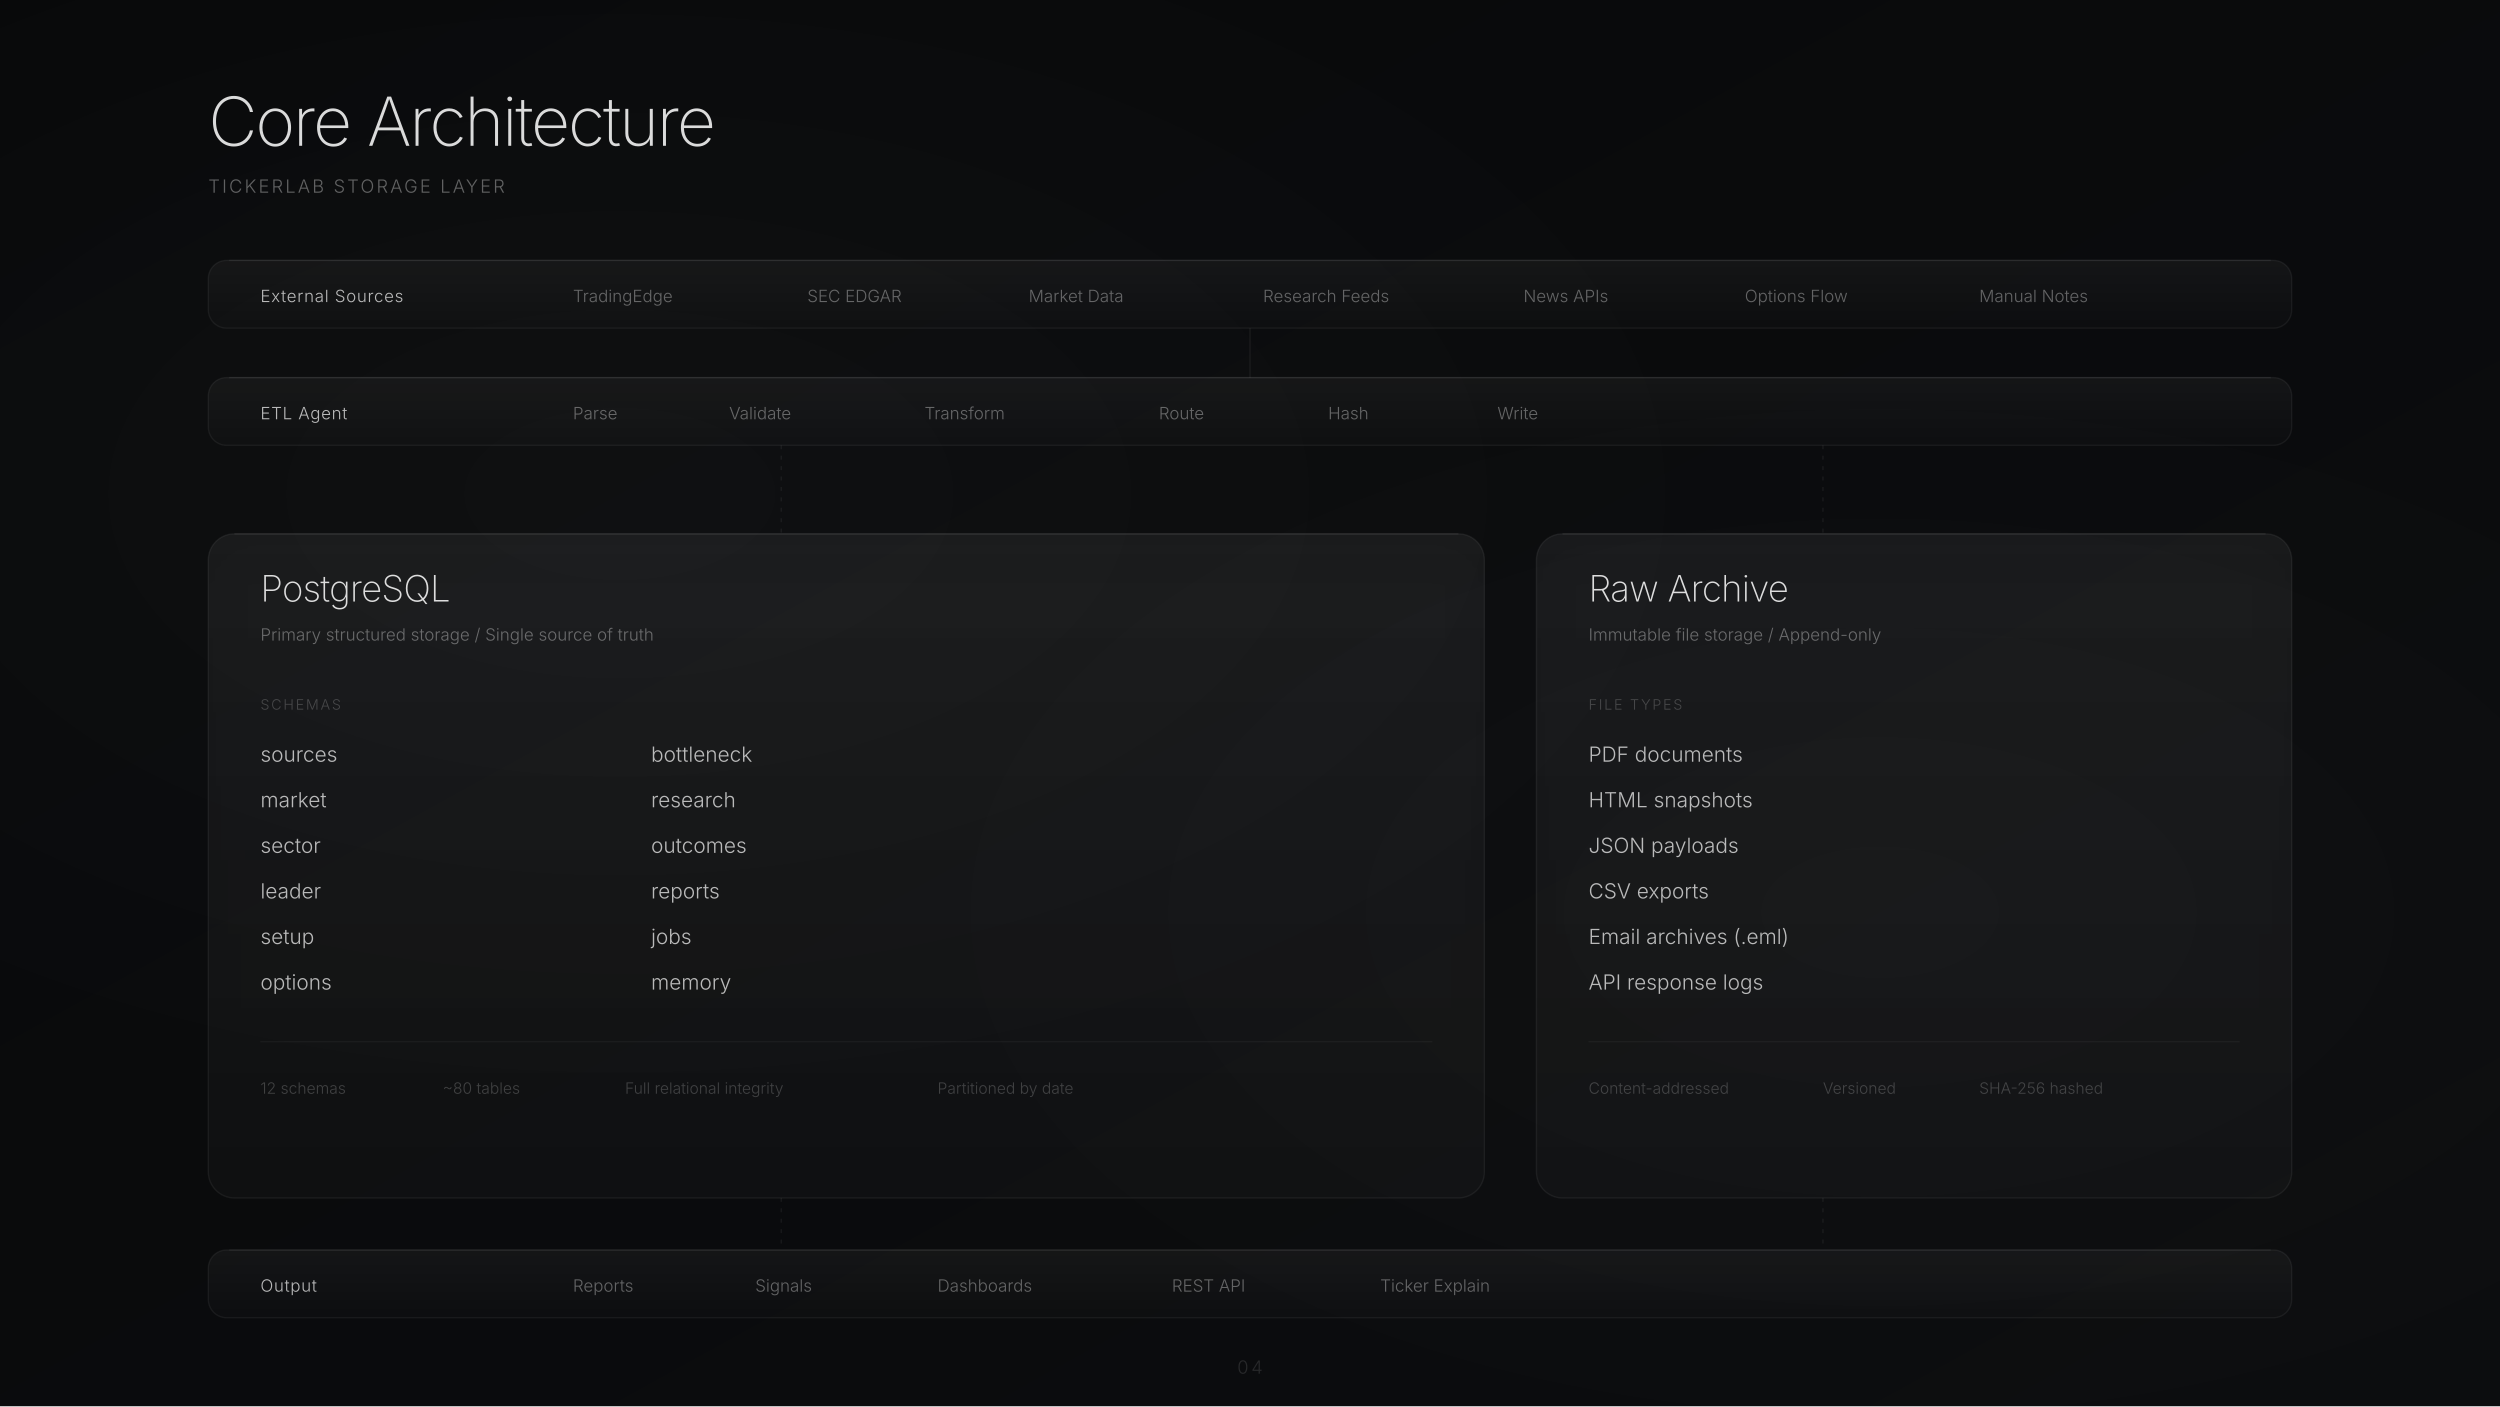
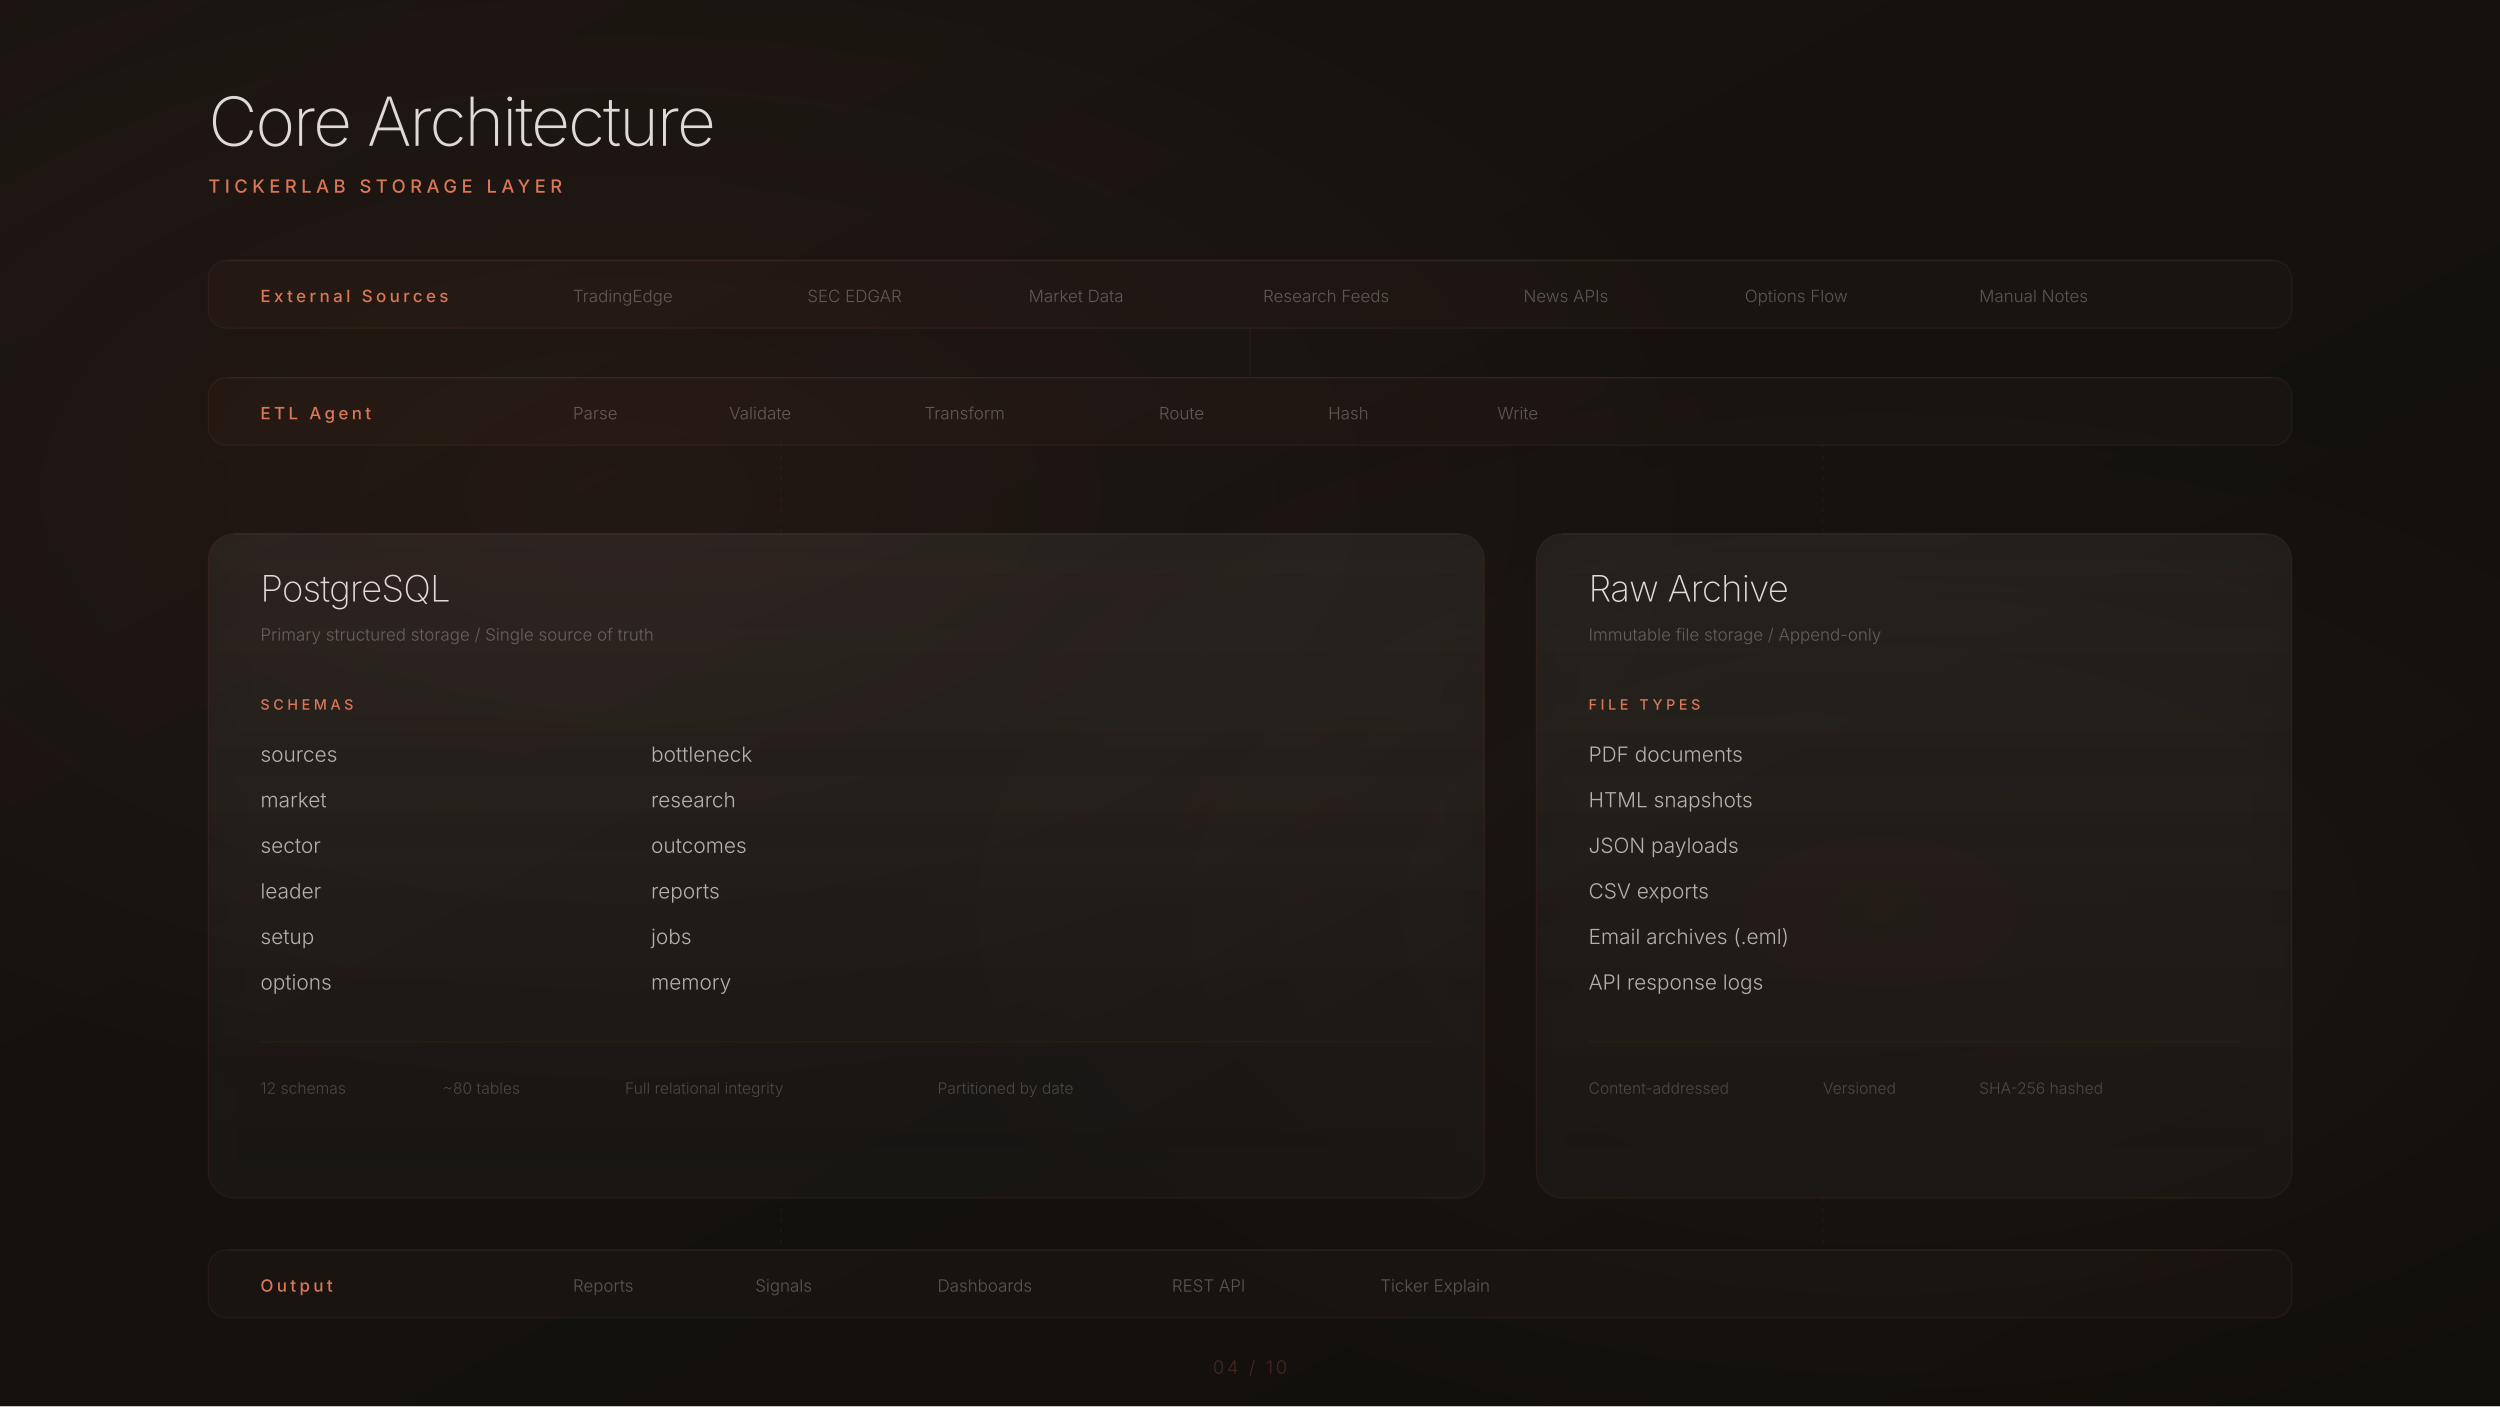
<svg xmlns="http://www.w3.org/2000/svg" viewBox="0 0 1920 1080">
  <defs>
    <linearGradient id="bg04" x1="0%" y1="0%" x2="100%" y2="100%">
-       <stop offset="0%" stop-color="#08090a" />
-       <stop offset="100%" stop-color="#0c0d0f" />
+       <stop offset="0%" stop-color="#1a1410" />
+       <stop offset="50%" stop-color="#14110e" />
+       <stop offset="100%" stop-color="#110f0c" />
    </linearGradient>
    <radialGradient id="atmo04a" cx="25%" cy="35%" r="45%">
-       <stop offset="0%" stop-color="rgba(255,255,255,0.025)" />
-       <stop offset="100%" stop-color="rgba(255,255,255,0)" />
+       <stop offset="0%" stop-color="rgba(217,119,87,0.06)" />
+       <stop offset="100%" stop-color="rgba(217,119,87,0)" />
    </radialGradient>
    <radialGradient id="atmo04b" cx="75%" cy="65%" r="40%">
-       <stop offset="0%" stop-color="rgba(255,255,255,0.02)" />
-       <stop offset="100%" stop-color="rgba(255,255,255,0)" />
+       <stop offset="0%" stop-color="rgba(217,119,87,0.04)" />
+       <stop offset="100%" stop-color="rgba(217,119,87,0)" />
    </radialGradient>
    <linearGradient id="glass04" x1="0%" y1="0%" x2="0%" y2="100%">
-       <stop offset="0%" stop-color="rgba(255,255,255,0.05)" />
-       <stop offset="100%" stop-color="rgba(255,255,255,0.015)" />
+       <stop offset="0%" stop-color="rgba(245,240,235,0.05)" />
+       <stop offset="100%" stop-color="rgba(245,240,235,0.015)" />
    </linearGradient>
    <linearGradient id="glassBar04" x1="0%" y1="0%" x2="0%" y2="100%">
-       <stop offset="0%" stop-color="rgba(255,255,255,0.04)" />
-       <stop offset="100%" stop-color="rgba(255,255,255,0.01)" />
+       <stop offset="0%" stop-color="rgba(217,119,87,0.03)" />
+       <stop offset="100%" stop-color="rgba(217,119,87,0.01)" />
    </linearGradient>
    <filter id="shadow04">
-       <feDropShadow dx="0" dy="8" stdDeviation="20" flood-color="rgba(0,0,0,0.4)" />
+       <feDropShadow dx="0" dy="10" stdDeviation="22" flood-color="rgba(10,8,6,0.5)" />
    </filter>
  </defs>
  <rect width="1920" height="1080" fill="url(#bg04)" />
  <rect width="1920" height="1080" fill="url(#atmo04a)" />
  <rect width="1920" height="1080" fill="url(#atmo04b)" />
-   <text x="160" y="112" font-family="'SF Pro Display','Inter',-apple-system,sans-serif" font-size="52" font-weight="200" fill="rgba(255,255,255,0.85)" letter-spacing="-0.03em">Core Architecture</text>
-   <text x="160" y="148" font-family="'SF Pro Display','Inter',-apple-system,sans-serif" font-size="14" font-weight="300" fill="rgba(255,255,255,0.35)" letter-spacing="0.12em">TICKERLAB STORAGE LAYER</text>
-   <rect x="160" y="200" width="1600" height="52" rx="14" fill="url(#glassBar04)" stroke="rgba(255,255,255,0.06)" stroke-width="1" />
-   <line x1="176" y1="200" x2="1744" y2="200" stroke="rgba(255,255,255,0.06)" stroke-width="1" />
-   <text x="200" y="232" font-family="'SF Pro Display','Inter',-apple-system,sans-serif" font-size="13" font-weight="300" fill="rgba(255,255,255,0.7)" letter-spacing="0.04em">External Sources</text>
-   <text x="440" y="232" font-family="'SF Pro Display','Inter',-apple-system,sans-serif" font-size="13" font-weight="300" fill="rgba(255,255,255,0.35)">TradingEdge</text>
-   <text x="620" y="232" font-family="'SF Pro Display','Inter',-apple-system,sans-serif" font-size="13" font-weight="300" fill="rgba(255,255,255,0.35)">SEC EDGAR</text>
-   <text x="790" y="232" font-family="'SF Pro Display','Inter',-apple-system,sans-serif" font-size="13" font-weight="300" fill="rgba(255,255,255,0.35)">Market Data</text>
-   <text x="970" y="232" font-family="'SF Pro Display','Inter',-apple-system,sans-serif" font-size="13" font-weight="300" fill="rgba(255,255,255,0.35)">Research Feeds</text>
-   <text x="1170" y="232" font-family="'SF Pro Display','Inter',-apple-system,sans-serif" font-size="13" font-weight="300" fill="rgba(255,255,255,0.35)">News APIs</text>
-   <text x="1340" y="232" font-family="'SF Pro Display','Inter',-apple-system,sans-serif" font-size="13" font-weight="300" fill="rgba(255,255,255,0.35)">Options Flow</text>
-   <text x="1520" y="232" font-family="'SF Pro Display','Inter',-apple-system,sans-serif" font-size="13" font-weight="300" fill="rgba(255,255,255,0.35)">Manual Notes</text>
-   <line x1="960" y1="252" x2="960" y2="290" stroke="rgba(255,255,255,0.06)" stroke-width="1" />
-   <rect x="160" y="290" width="1600" height="52" rx="14" fill="url(#glassBar04)" stroke="rgba(255,255,255,0.06)" stroke-width="1" />
-   <line x1="176" y1="290" x2="1744" y2="290" stroke="rgba(255,255,255,0.07)" stroke-width="1" />
-   <text x="200" y="322" font-family="'SF Pro Display','Inter',-apple-system,sans-serif" font-size="13" font-weight="300" fill="rgba(255,255,255,0.7)" letter-spacing="0.04em">ETL Agent</text>
-   <text x="440" y="322" font-family="'SF Pro Display','Inter',-apple-system,sans-serif" font-size="13" font-weight="300" fill="rgba(255,255,255,0.35)">Parse</text>
-   <text x="560" y="322" font-family="'SF Pro Display','Inter',-apple-system,sans-serif" font-size="13" font-weight="300" fill="rgba(255,255,255,0.35)">Validate</text>
-   <text x="710" y="322" font-family="'SF Pro Display','Inter',-apple-system,sans-serif" font-size="13" font-weight="300" fill="rgba(255,255,255,0.35)">Transform</text>
-   <text x="890" y="322" font-family="'SF Pro Display','Inter',-apple-system,sans-serif" font-size="13" font-weight="300" fill="rgba(255,255,255,0.35)">Route</text>
-   <text x="1020" y="322" font-family="'SF Pro Display','Inter',-apple-system,sans-serif" font-size="13" font-weight="300" fill="rgba(255,255,255,0.35)">Hash</text>
-   <text x="1150" y="322" font-family="'SF Pro Display','Inter',-apple-system,sans-serif" font-size="13" font-weight="300" fill="rgba(255,255,255,0.35)">Write</text>
-   <line x1="600" y1="342" x2="600" y2="410" stroke="rgba(255,255,255,0.06)" stroke-width="1" stroke-dasharray="3,5" />
-   <line x1="1400" y1="342" x2="1400" y2="410" stroke="rgba(255,255,255,0.06)" stroke-width="1" stroke-dasharray="3,5" />
+   <text x="160" y="112" font-family="'SF Pro Display','Inter',-apple-system,sans-serif" font-size="52" font-weight="200" fill="rgba(245,240,235,0.90)" letter-spacing="-0.03em">Core Architecture</text>
+   <text x="160" y="148" font-family="'SF Pro Display','Inter',-apple-system,sans-serif" font-size="14" font-weight="500" fill="#D97757" letter-spacing="0.25em">TICKERLAB STORAGE LAYER</text>
+   <rect x="160" y="200" width="1600" height="52" rx="14" fill="rgba(217,119,87,0.03)" stroke="rgba(217,119,87,0.08)" stroke-width="1" />
+   <line x1="176" y1="200" x2="1744" y2="200" stroke="rgba(245,240,235,0.04)" stroke-width="1" />
+   <text x="200" y="232" font-family="'SF Pro Display','Inter',-apple-system,sans-serif" font-size="13" font-weight="500" fill="#D97757" letter-spacing="0.2em">External Sources</text>
+   <text x="440" y="232" font-family="'SF Pro Display','Inter',-apple-system,sans-serif" font-size="13" font-weight="300" fill="rgba(245,240,235,0.3)">TradingEdge</text>
+   <text x="620" y="232" font-family="'SF Pro Display','Inter',-apple-system,sans-serif" font-size="13" font-weight="300" fill="rgba(245,240,235,0.3)">SEC EDGAR</text>
+   <text x="790" y="232" font-family="'SF Pro Display','Inter',-apple-system,sans-serif" font-size="13" font-weight="300" fill="rgba(245,240,235,0.3)">Market Data</text>
+   <text x="970" y="232" font-family="'SF Pro Display','Inter',-apple-system,sans-serif" font-size="13" font-weight="300" fill="rgba(245,240,235,0.3)">Research Feeds</text>
+   <text x="1170" y="232" font-family="'SF Pro Display','Inter',-apple-system,sans-serif" font-size="13" font-weight="300" fill="rgba(245,240,235,0.3)">News APIs</text>
+   <text x="1340" y="232" font-family="'SF Pro Display','Inter',-apple-system,sans-serif" font-size="13" font-weight="300" fill="rgba(245,240,235,0.3)">Options Flow</text>
+   <text x="1520" y="232" font-family="'SF Pro Display','Inter',-apple-system,sans-serif" font-size="13" font-weight="300" fill="rgba(245,240,235,0.3)">Manual Notes</text>
+   <line x1="960" y1="252" x2="960" y2="290" stroke="rgba(217,119,87,0.06)" stroke-width="1" />
+   <rect x="160" y="290" width="1600" height="52" rx="14" fill="rgba(217,119,87,0.03)" stroke="rgba(217,119,87,0.08)" stroke-width="1" />
+   <line x1="176" y1="290" x2="1744" y2="290" stroke="rgba(245,240,235,0.04)" stroke-width="1" />
+   <text x="200" y="322" font-family="'SF Pro Display','Inter',-apple-system,sans-serif" font-size="13" font-weight="500" fill="#D97757" letter-spacing="0.2em">ETL Agent</text>
+   <text x="440" y="322" font-family="'SF Pro Display','Inter',-apple-system,sans-serif" font-size="13" font-weight="300" fill="rgba(245,240,235,0.3)">Parse</text>
+   <text x="560" y="322" font-family="'SF Pro Display','Inter',-apple-system,sans-serif" font-size="13" font-weight="300" fill="rgba(245,240,235,0.3)">Validate</text>
+   <text x="710" y="322" font-family="'SF Pro Display','Inter',-apple-system,sans-serif" font-size="13" font-weight="300" fill="rgba(245,240,235,0.3)">Transform</text>
+   <text x="890" y="322" font-family="'SF Pro Display','Inter',-apple-system,sans-serif" font-size="13" font-weight="300" fill="rgba(245,240,235,0.3)">Route</text>
+   <text x="1020" y="322" font-family="'SF Pro Display','Inter',-apple-system,sans-serif" font-size="13" font-weight="300" fill="rgba(245,240,235,0.3)">Hash</text>
+   <text x="1150" y="322" font-family="'SF Pro Display','Inter',-apple-system,sans-serif" font-size="13" font-weight="300" fill="rgba(245,240,235,0.3)">Write</text>
+   <line x1="600" y1="342" x2="600" y2="410" stroke="rgba(217,119,87,0.06)" stroke-width="1" stroke-dasharray="3,5" />
+   <line x1="1400" y1="342" x2="1400" y2="410" stroke="rgba(217,119,87,0.06)" stroke-width="1" stroke-dasharray="3,5" />
  <g filter="url(#shadow04)">
-     <rect x="160" y="410" width="980" height="510" rx="20" fill="url(#glass04)" stroke="rgba(255,255,255,0.06)" stroke-width="1" />
+     <rect x="160" y="410" width="980" height="510" rx="20" fill="url(#glass04)" stroke="rgba(217,119,87,0.08)" stroke-width="1" />
  </g>
-   <line x1="180" y1="410" x2="1120" y2="410" stroke="rgba(255,255,255,0.07)" stroke-width="1" />
-   <text x="200" y="462" font-family="'SF Pro Display','Inter',-apple-system,sans-serif" font-size="28" font-weight="200" fill="rgba(255,255,255,0.85)" letter-spacing="-0.02em">PostgreSQL</text>
-   <text x="200" y="492" font-family="'SF Pro Display','Inter',-apple-system,sans-serif" font-size="13" font-weight="300" fill="rgba(255,255,255,0.35)">Primary structured storage  /  Single source of truth</text>
-   <text x="200" y="545" font-family="'SF Pro Display','Inter',-apple-system,sans-serif" font-size="11" font-weight="300" fill="rgba(255,255,255,0.2)" letter-spacing="0.12em">SCHEMAS</text>
-   <text x="200" y="585" font-family="'SF Pro Display','Inter',-apple-system,sans-serif" font-size="16" font-weight="300" fill="rgba(255,255,255,0.7)">sources</text>
-   <text x="200" y="620" font-family="'SF Pro Display','Inter',-apple-system,sans-serif" font-size="16" font-weight="300" fill="rgba(255,255,255,0.7)">market</text>
-   <text x="200" y="655" font-family="'SF Pro Display','Inter',-apple-system,sans-serif" font-size="16" font-weight="300" fill="rgba(255,255,255,0.7)">sector</text>
-   <text x="200" y="690" font-family="'SF Pro Display','Inter',-apple-system,sans-serif" font-size="16" font-weight="300" fill="rgba(255,255,255,0.7)">leader</text>
-   <text x="200" y="725" font-family="'SF Pro Display','Inter',-apple-system,sans-serif" font-size="16" font-weight="300" fill="rgba(255,255,255,0.7)">setup</text>
-   <text x="200" y="760" font-family="'SF Pro Display','Inter',-apple-system,sans-serif" font-size="16" font-weight="300" fill="rgba(255,255,255,0.7)">options</text>
-   <text x="500" y="585" font-family="'SF Pro Display','Inter',-apple-system,sans-serif" font-size="16" font-weight="300" fill="rgba(255,255,255,0.7)">bottleneck</text>
-   <text x="500" y="620" font-family="'SF Pro Display','Inter',-apple-system,sans-serif" font-size="16" font-weight="300" fill="rgba(255,255,255,0.7)">research</text>
-   <text x="500" y="655" font-family="'SF Pro Display','Inter',-apple-system,sans-serif" font-size="16" font-weight="300" fill="rgba(255,255,255,0.7)">outcomes</text>
-   <text x="500" y="690" font-family="'SF Pro Display','Inter',-apple-system,sans-serif" font-size="16" font-weight="300" fill="rgba(255,255,255,0.7)">reports</text>
-   <text x="500" y="725" font-family="'SF Pro Display','Inter',-apple-system,sans-serif" font-size="16" font-weight="300" fill="rgba(255,255,255,0.7)">jobs</text>
-   <text x="500" y="760" font-family="'SF Pro Display','Inter',-apple-system,sans-serif" font-size="16" font-weight="300" fill="rgba(255,255,255,0.7)">memory</text>
-   <line x1="200" y1="800" x2="1100" y2="800" stroke="rgba(255,255,255,0.04)" stroke-width="1" />
-   <text x="200" y="840" font-family="'SF Pro Display','Inter',-apple-system,sans-serif" font-size="12" font-weight="300" fill="rgba(255,255,255,0.2)">12 schemas</text>
-   <text x="340" y="840" font-family="'SF Pro Display','Inter',-apple-system,sans-serif" font-size="12" font-weight="300" fill="rgba(255,255,255,0.2)">~80 tables</text>
-   <text x="480" y="840" font-family="'SF Pro Display','Inter',-apple-system,sans-serif" font-size="12" font-weight="300" fill="rgba(255,255,255,0.2)">Full relational integrity</text>
-   <text x="720" y="840" font-family="'SF Pro Display','Inter',-apple-system,sans-serif" font-size="12" font-weight="300" fill="rgba(255,255,255,0.2)">Partitioned by date</text>
+   <line x1="180" y1="410" x2="1120" y2="410" stroke="rgba(245,240,235,0.04)" stroke-width="1" />
+   <text x="200" y="462" font-family="'SF Pro Display','Inter',-apple-system,sans-serif" font-size="28" font-weight="200" fill="rgba(245,240,235,0.90)" letter-spacing="-0.02em">PostgreSQL</text>
+   <text x="200" y="492" font-family="'SF Pro Display','Inter',-apple-system,sans-serif" font-size="13" font-weight="300" fill="rgba(245,240,235,0.3)">Primary structured storage  /  Single source of truth</text>
+   <text x="200" y="545" font-family="'SF Pro Display','Inter',-apple-system,sans-serif" font-size="11" font-weight="500" fill="#D97757" letter-spacing="0.25em">SCHEMAS</text>
+   <text x="200" y="585" font-family="'SF Pro Display','Inter',-apple-system,sans-serif" font-size="16" font-weight="300" fill="rgba(245,240,235,0.7)">sources</text>
+   <text x="200" y="620" font-family="'SF Pro Display','Inter',-apple-system,sans-serif" font-size="16" font-weight="300" fill="rgba(245,240,235,0.7)">market</text>
+   <text x="200" y="655" font-family="'SF Pro Display','Inter',-apple-system,sans-serif" font-size="16" font-weight="300" fill="rgba(245,240,235,0.7)">sector</text>
+   <text x="200" y="690" font-family="'SF Pro Display','Inter',-apple-system,sans-serif" font-size="16" font-weight="300" fill="rgba(245,240,235,0.7)">leader</text>
+   <text x="200" y="725" font-family="'SF Pro Display','Inter',-apple-system,sans-serif" font-size="16" font-weight="300" fill="rgba(245,240,235,0.7)">setup</text>
+   <text x="200" y="760" font-family="'SF Pro Display','Inter',-apple-system,sans-serif" font-size="16" font-weight="300" fill="rgba(245,240,235,0.7)">options</text>
+   <text x="500" y="585" font-family="'SF Pro Display','Inter',-apple-system,sans-serif" font-size="16" font-weight="300" fill="rgba(245,240,235,0.7)">bottleneck</text>
+   <text x="500" y="620" font-family="'SF Pro Display','Inter',-apple-system,sans-serif" font-size="16" font-weight="300" fill="rgba(245,240,235,0.7)">research</text>
+   <text x="500" y="655" font-family="'SF Pro Display','Inter',-apple-system,sans-serif" font-size="16" font-weight="300" fill="rgba(245,240,235,0.7)">outcomes</text>
+   <text x="500" y="690" font-family="'SF Pro Display','Inter',-apple-system,sans-serif" font-size="16" font-weight="300" fill="rgba(245,240,235,0.7)">reports</text>
+   <text x="500" y="725" font-family="'SF Pro Display','Inter',-apple-system,sans-serif" font-size="16" font-weight="300" fill="rgba(245,240,235,0.7)">jobs</text>
+   <text x="500" y="760" font-family="'SF Pro Display','Inter',-apple-system,sans-serif" font-size="16" font-weight="300" fill="rgba(245,240,235,0.7)">memory</text>
+   <line x1="200" y1="800" x2="1100" y2="800" stroke="rgba(217,119,87,0.05)" stroke-width="1" />
+   <text x="200" y="840" font-family="'SF Pro Display','Inter',-apple-system,sans-serif" font-size="12" font-weight="300" fill="rgba(245,240,235,0.22)">12 schemas</text>
+   <text x="340" y="840" font-family="'SF Pro Display','Inter',-apple-system,sans-serif" font-size="12" font-weight="300" fill="rgba(245,240,235,0.22)">~80 tables</text>
+   <text x="480" y="840" font-family="'SF Pro Display','Inter',-apple-system,sans-serif" font-size="12" font-weight="300" fill="rgba(245,240,235,0.22)">Full relational integrity</text>
+   <text x="720" y="840" font-family="'SF Pro Display','Inter',-apple-system,sans-serif" font-size="12" font-weight="300" fill="rgba(245,240,235,0.22)">Partitioned by date</text>
  <g filter="url(#shadow04)">
-     <rect x="1180" y="410" width="580" height="510" rx="20" fill="url(#glass04)" stroke="rgba(255,255,255,0.06)" stroke-width="1" />
+     <rect x="1180" y="410" width="580" height="510" rx="20" fill="url(#glass04)" stroke="rgba(217,119,87,0.08)" stroke-width="1" />
  </g>
-   <line x1="1200" y1="410" x2="1740" y2="410" stroke="rgba(255,255,255,0.07)" stroke-width="1" />
-   <text x="1220" y="462" font-family="'SF Pro Display','Inter',-apple-system,sans-serif" font-size="28" font-weight="200" fill="rgba(255,255,255,0.85)" letter-spacing="-0.02em">Raw Archive</text>
-   <text x="1220" y="492" font-family="'SF Pro Display','Inter',-apple-system,sans-serif" font-size="13" font-weight="300" fill="rgba(255,255,255,0.35)">Immutable file storage  /  Append-only</text>
-   <text x="1220" y="545" font-family="'SF Pro Display','Inter',-apple-system,sans-serif" font-size="11" font-weight="300" fill="rgba(255,255,255,0.2)" letter-spacing="0.12em">FILE TYPES</text>
-   <text x="1220" y="585" font-family="'SF Pro Display','Inter',-apple-system,sans-serif" font-size="16" font-weight="300" fill="rgba(255,255,255,0.7)">PDF documents</text>
-   <text x="1220" y="620" font-family="'SF Pro Display','Inter',-apple-system,sans-serif" font-size="16" font-weight="300" fill="rgba(255,255,255,0.7)">HTML snapshots</text>
-   <text x="1220" y="655" font-family="'SF Pro Display','Inter',-apple-system,sans-serif" font-size="16" font-weight="300" fill="rgba(255,255,255,0.7)">JSON payloads</text>
-   <text x="1220" y="690" font-family="'SF Pro Display','Inter',-apple-system,sans-serif" font-size="16" font-weight="300" fill="rgba(255,255,255,0.7)">CSV exports</text>
-   <text x="1220" y="725" font-family="'SF Pro Display','Inter',-apple-system,sans-serif" font-size="16" font-weight="300" fill="rgba(255,255,255,0.7)">Email archives (.eml)</text>
-   <text x="1220" y="760" font-family="'SF Pro Display','Inter',-apple-system,sans-serif" font-size="16" font-weight="300" fill="rgba(255,255,255,0.7)">API response logs</text>
-   <line x1="1220" y1="800" x2="1720" y2="800" stroke="rgba(255,255,255,0.04)" stroke-width="1" />
-   <text x="1220" y="840" font-family="'SF Pro Display','Inter',-apple-system,sans-serif" font-size="12" font-weight="300" fill="rgba(255,255,255,0.2)">Content-addressed</text>
-   <text x="1400" y="840" font-family="'SF Pro Display','Inter',-apple-system,sans-serif" font-size="12" font-weight="300" fill="rgba(255,255,255,0.2)">Versioned</text>
-   <text x="1520" y="840" font-family="'SF Pro Display','Inter',-apple-system,sans-serif" font-size="12" font-weight="300" fill="rgba(255,255,255,0.2)">SHA-256 hashed</text>
-   <line x1="600" y1="920" x2="600" y2="960" stroke="rgba(255,255,255,0.06)" stroke-width="1" stroke-dasharray="3,5" />
-   <line x1="1400" y1="920" x2="1400" y2="960" stroke="rgba(255,255,255,0.06)" stroke-width="1" stroke-dasharray="3,5" />
-   <rect x="160" y="960" width="1600" height="52" rx="14" fill="url(#glassBar04)" stroke="rgba(255,255,255,0.06)" stroke-width="1" />
-   <line x1="176" y1="960" x2="1744" y2="960" stroke="rgba(255,255,255,0.06)" stroke-width="1" />
-   <text x="200" y="992" font-family="'SF Pro Display','Inter',-apple-system,sans-serif" font-size="13" font-weight="300" fill="rgba(255,255,255,0.7)" letter-spacing="0.04em">Output</text>
-   <text x="440" y="992" font-family="'SF Pro Display','Inter',-apple-system,sans-serif" font-size="13" font-weight="300" fill="rgba(255,255,255,0.35)">Reports</text>
-   <text x="580" y="992" font-family="'SF Pro Display','Inter',-apple-system,sans-serif" font-size="13" font-weight="300" fill="rgba(255,255,255,0.35)">Signals</text>
-   <text x="720" y="992" font-family="'SF Pro Display','Inter',-apple-system,sans-serif" font-size="13" font-weight="300" fill="rgba(255,255,255,0.35)">Dashboards</text>
-   <text x="900" y="992" font-family="'SF Pro Display','Inter',-apple-system,sans-serif" font-size="13" font-weight="300" fill="rgba(255,255,255,0.35)">REST API</text>
-   <text x="1060" y="992" font-family="'SF Pro Display','Inter',-apple-system,sans-serif" font-size="13" font-weight="300" fill="rgba(255,255,255,0.35)">Ticker Explain</text>
-   <text x="960" y="1055" font-family="'SF Pro Display','Inter',-apple-system,sans-serif" font-size="14" font-weight="300" fill="rgba(255,255,255,0.12)" letter-spacing="0.15em" text-anchor="middle">04</text>
+   <line x1="1200" y1="410" x2="1740" y2="410" stroke="rgba(245,240,235,0.04)" stroke-width="1" />
+   <text x="1220" y="462" font-family="'SF Pro Display','Inter',-apple-system,sans-serif" font-size="28" font-weight="200" fill="rgba(245,240,235,0.90)" letter-spacing="-0.02em">Raw Archive</text>
+   <text x="1220" y="492" font-family="'SF Pro Display','Inter',-apple-system,sans-serif" font-size="13" font-weight="300" fill="rgba(245,240,235,0.3)">Immutable file storage  /  Append-only</text>
+   <text x="1220" y="545" font-family="'SF Pro Display','Inter',-apple-system,sans-serif" font-size="11" font-weight="500" fill="#D97757" letter-spacing="0.25em">FILE TYPES</text>
+   <text x="1220" y="585" font-family="'SF Pro Display','Inter',-apple-system,sans-serif" font-size="16" font-weight="300" fill="rgba(245,240,235,0.7)">PDF documents</text>
+   <text x="1220" y="620" font-family="'SF Pro Display','Inter',-apple-system,sans-serif" font-size="16" font-weight="300" fill="rgba(245,240,235,0.7)">HTML snapshots</text>
+   <text x="1220" y="655" font-family="'SF Pro Display','Inter',-apple-system,sans-serif" font-size="16" font-weight="300" fill="rgba(245,240,235,0.7)">JSON payloads</text>
+   <text x="1220" y="690" font-family="'SF Pro Display','Inter',-apple-system,sans-serif" font-size="16" font-weight="300" fill="rgba(245,240,235,0.7)">CSV exports</text>
+   <text x="1220" y="725" font-family="'SF Pro Display','Inter',-apple-system,sans-serif" font-size="16" font-weight="300" fill="rgba(245,240,235,0.7)">Email archives (.eml)</text>
+   <text x="1220" y="760" font-family="'SF Pro Display','Inter',-apple-system,sans-serif" font-size="16" font-weight="300" fill="rgba(245,240,235,0.7)">API response logs</text>
+   <line x1="1220" y1="800" x2="1720" y2="800" stroke="rgba(217,119,87,0.05)" stroke-width="1" />
+   <text x="1220" y="840" font-family="'SF Pro Display','Inter',-apple-system,sans-serif" font-size="12" font-weight="300" fill="rgba(245,240,235,0.22)">Content-addressed</text>
+   <text x="1400" y="840" font-family="'SF Pro Display','Inter',-apple-system,sans-serif" font-size="12" font-weight="300" fill="rgba(245,240,235,0.22)">Versioned</text>
+   <text x="1520" y="840" font-family="'SF Pro Display','Inter',-apple-system,sans-serif" font-size="12" font-weight="300" fill="rgba(245,240,235,0.22)">SHA-256 hashed</text>
+   <line x1="600" y1="920" x2="600" y2="960" stroke="rgba(217,119,87,0.06)" stroke-width="1" stroke-dasharray="3,5" />
+   <line x1="1400" y1="920" x2="1400" y2="960" stroke="rgba(217,119,87,0.06)" stroke-width="1" stroke-dasharray="3,5" />
+   <rect x="160" y="960" width="1600" height="52" rx="14" fill="rgba(217,119,87,0.03)" stroke="rgba(217,119,87,0.08)" stroke-width="1" />
+   <line x1="176" y1="960" x2="1744" y2="960" stroke="rgba(245,240,235,0.04)" stroke-width="1" />
+   <text x="200" y="992" font-family="'SF Pro Display','Inter',-apple-system,sans-serif" font-size="13" font-weight="500" fill="#D97757" letter-spacing="0.2em">Output</text>
+   <text x="440" y="992" font-family="'SF Pro Display','Inter',-apple-system,sans-serif" font-size="13" font-weight="300" fill="rgba(245,240,235,0.3)">Reports</text>
+   <text x="580" y="992" font-family="'SF Pro Display','Inter',-apple-system,sans-serif" font-size="13" font-weight="300" fill="rgba(245,240,235,0.3)">Signals</text>
+   <text x="720" y="992" font-family="'SF Pro Display','Inter',-apple-system,sans-serif" font-size="13" font-weight="300" fill="rgba(245,240,235,0.3)">Dashboards</text>
+   <text x="900" y="992" font-family="'SF Pro Display','Inter',-apple-system,sans-serif" font-size="13" font-weight="300" fill="rgba(245,240,235,0.3)">REST API</text>
+   <text x="1060" y="992" font-family="'SF Pro Display','Inter',-apple-system,sans-serif" font-size="13" font-weight="300" fill="rgba(245,240,235,0.3)">Ticker Explain</text>
+   <text x="960" y="1055" font-family="'SF Pro Display','Inter',-apple-system,sans-serif" font-size="14" font-weight="300" fill="rgba(217,119,87,0.25)" letter-spacing="0.15em" text-anchor="middle">04 / 10</text>
</svg>
